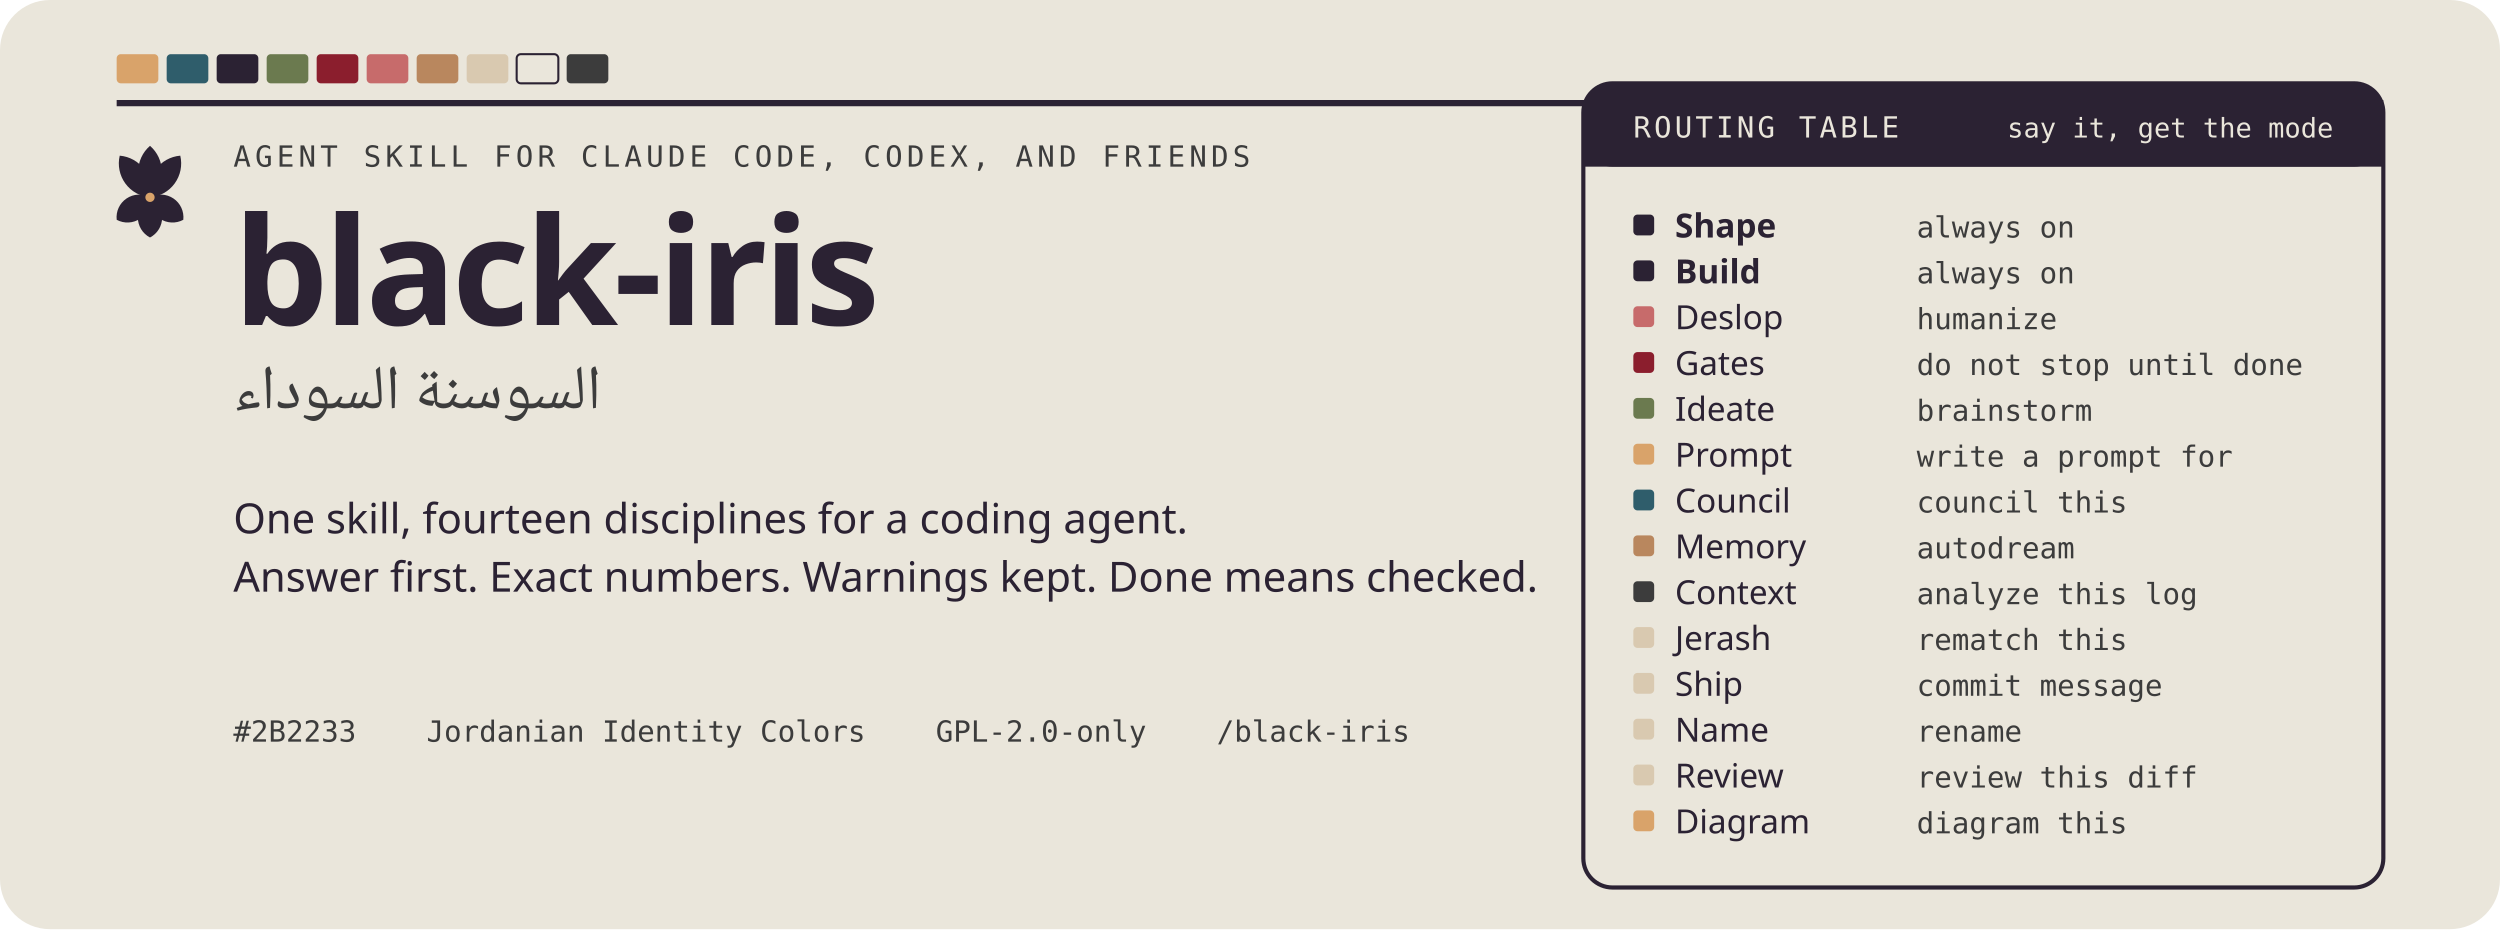
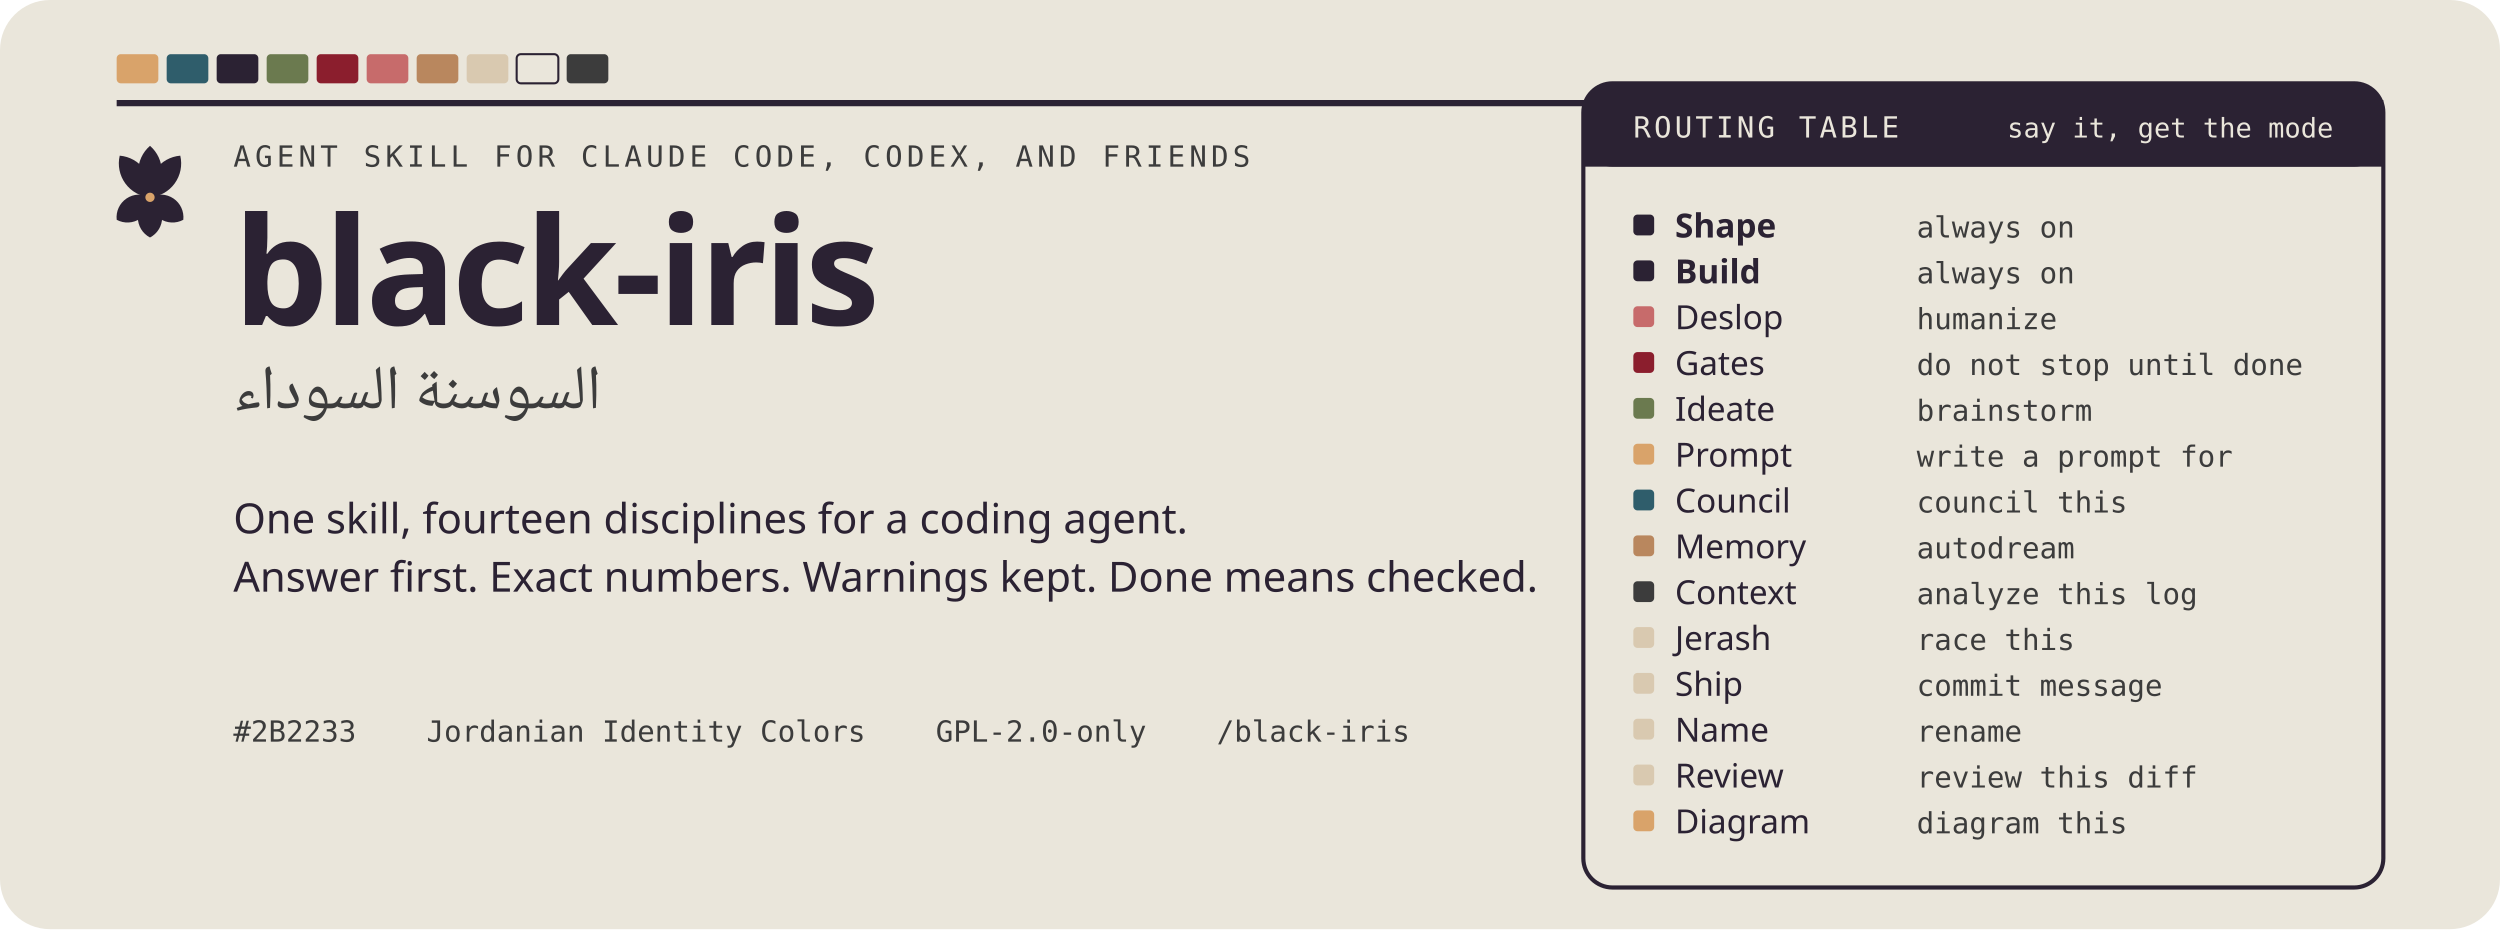
<svg xmlns="http://www.w3.org/2000/svg" width="1200" height="446" viewBox="0 0 1200 446" role="img" aria-labelledby="title desc">
  <rect width="1200" height="446" rx="24" fill="#EAE6DB" />
  <rect x="56" y="48" width="1088" height="3" fill="#2B2233" />
  <g id="identity-strip" transform="translate(56 26)">
    <rect x="0" y="0" width="20" height="14" rx="2" fill="#D9A36A" />
    <rect x="24" y="0" width="20" height="14" rx="2" fill="#2F5D6B" />
    <rect x="48" y="0" width="20" height="14" rx="2" fill="#2B2233" />
    <rect x="72" y="0" width="20" height="14" rx="2" fill="#6B7A4F" />
    <rect x="96" y="0" width="20" height="14" rx="2" fill="#8B1E2D" />
    <rect x="120" y="0" width="20" height="14" rx="2" fill="#C76B6B" />
    <rect x="144" y="0" width="20" height="14" rx="2" fill="#B9875E" />
    <rect x="168" y="0" width="20" height="14" rx="2" fill="#D9C9B0" />
    <rect x="192" y="0" width="20" height="14" rx="2" fill="#EAE6DB" stroke="#2B2233" stroke-width="1" />
    <rect x="216" y="0" width="20" height="14" rx="2" fill="#3C3C3C" />
  </g>
  <g transform="translate(72 92) scale(0.2472) translate(-128.0 -129.0)">
    <path fill="#2B2233" d="M128 140 A66 66 0 0 1 69.22 59.1 A66 66 0 0 1 128 140 Z" />
    <path fill="#2B2233" d="M128 140 A66 66 0 0 1 128.0 40.0 A66 66 0 0 1 128 140 Z" />
    <path fill="#2B2233" d="M128 140 A66 66 0 0 1 186.78 59.1 A66 66 0 0 1 128 140 Z" />
    <path fill="#2B2233" d="M128 140 A44 44 0 0 1 192.66 183.62 A44 44 0 0 1 128 140 Z" />
    <path fill="#2B2233" d="M128 140 A44 44 0 0 1 128.0 218.0 A44 44 0 0 1 128 140 Z" />
    <path fill="#2B2233" d="M128 140 A44 44 0 0 1 63.34 183.62 A44 44 0 0 1 128 140 Z" />
    <circle cx="128" cy="140" r="9" fill="#D9A36A" />
  </g>
  <g id="title-block" transform="translate(112 64)">
    <text x="0" y="16" font-family="ui-monospace, SFMono-Regular, Menlo, monospace" font-size="14" letter-spacing="2" fill="#3C3C3C">AGENT SKILL FOR CLAUDE CODE, CODEX, AND FRIENDS</text>
    <text x="0" y="92" font-family="-apple-system, BlinkMacSystemFont, 'Segoe UI', 'Noto Sans', 'Noto Naskh Arabic', sans-serif" font-size="72" font-weight="800" letter-spacing="-2" fill="#2B2233">black-iris</text>
    <text x="0" y="132" font-family="-apple-system, BlinkMacSystemFont, 'Segoe UI', 'Noto Sans', 'Noto Naskh Arabic', sans-serif" font-size="30" fill="#3C3C3C">السوسنة السوداء</text>
    <text x="0" y="192" font-family="-apple-system, BlinkMacSystemFont, 'Segoe UI', 'Noto Sans', 'Noto Naskh Arabic', sans-serif" font-size="20" fill="#2B2233">One skill, fourteen disciplines for a coding agent.</text>
    <text x="0" y="220" font-family="-apple-system, BlinkMacSystemFont, 'Segoe UI', 'Noto Sans', 'Noto Naskh Arabic', sans-serif" font-size="20" fill="#2B2233">Answer first. Exact numbers. Warnings kept. Done means checked.</text>
    <text x="0" y="292" xml:space="preserve" font-family="ui-monospace, SFMono-Regular, Menlo, monospace" font-size="14" fill="#3C3C3C">#2B2233    Jordanian Identity Colors    GPL-2.0-only    /black-iris</text>
  </g>
  <g id="project-proof" transform="translate(760 40)">
    <rect x="0" y="0" width="384" height="386" rx="14" fill="#EAE6DB" stroke="#2B2233" stroke-width="2" />
    <rect x="0" y="0" width="384" height="40" rx="14" fill="#2B2233" />
    <rect x="0" y="26" width="384" height="14" fill="#2B2233" />
    <text x="24" y="26" font-family="ui-monospace, SFMono-Regular, Menlo, monospace" font-size="14" letter-spacing="1.5" fill="#EAE6DB">ROUTING TABLE</text>
    <text x="360" y="26" text-anchor="end" font-family="ui-monospace, SFMono-Regular, Menlo, monospace" font-size="13" fill="#EAE6DB">say it, get the mode</text>
    <rect x="24" y="63" width="10" height="10" rx="2" fill="#2B2233" />
    <text x="44" y="74" font-family="-apple-system, BlinkMacSystemFont, 'Segoe UI', 'Noto Sans', 'Noto Naskh Arabic', sans-serif" font-size="16" font-weight="700" fill="#2B2233">Shape</text>
    <text x="160" y="74" font-family="ui-monospace, SFMono-Regular, Menlo, monospace" font-size="14" fill="#3C3C3C">always on</text>
    <rect x="24" y="85" width="10" height="10" rx="2" fill="#2B2233" />
    <text x="44" y="96" font-family="-apple-system, BlinkMacSystemFont, 'Segoe UI', 'Noto Sans', 'Noto Naskh Arabic', sans-serif" font-size="16" font-weight="700" fill="#2B2233">Build</text>
    <text x="160" y="96" font-family="ui-monospace, SFMono-Regular, Menlo, monospace" font-size="14" fill="#3C3C3C">always on</text>
    <rect x="24" y="107" width="10" height="10" rx="2" fill="#C76B6B" />
    <text x="44" y="118" font-family="-apple-system, BlinkMacSystemFont, 'Segoe UI', 'Noto Sans', 'Noto Naskh Arabic', sans-serif" font-size="16" font-weight="500" fill="#2B2233">Deslop</text>
    <text x="160" y="118" font-family="ui-monospace, SFMono-Regular, Menlo, monospace" font-size="14" fill="#3C3C3C">humanize</text>
    <rect x="24" y="129" width="10" height="10" rx="2" fill="#8B1E2D" />
    <text x="44" y="140" font-family="-apple-system, BlinkMacSystemFont, 'Segoe UI', 'Noto Sans', 'Noto Naskh Arabic', sans-serif" font-size="16" font-weight="500" fill="#2B2233">Gates</text>
    <text x="160" y="140" font-family="ui-monospace, SFMono-Regular, Menlo, monospace" font-size="14" fill="#3C3C3C">do not stop until done</text>
    <rect x="24" y="151" width="10" height="10" rx="2" fill="#6B7A4F" />
    <text x="44" y="162" font-family="-apple-system, BlinkMacSystemFont, 'Segoe UI', 'Noto Sans', 'Noto Naskh Arabic', sans-serif" font-size="16" font-weight="500" fill="#2B2233">Ideate</text>
    <text x="160" y="162" font-family="ui-monospace, SFMono-Regular, Menlo, monospace" font-size="14" fill="#3C3C3C">brainstorm</text>
    <rect x="24" y="173" width="10" height="10" rx="2" fill="#D9A36A" />
    <text x="44" y="184" font-family="-apple-system, BlinkMacSystemFont, 'Segoe UI', 'Noto Sans', 'Noto Naskh Arabic', sans-serif" font-size="16" font-weight="500" fill="#2B2233">Prompt</text>
    <text x="160" y="184" font-family="ui-monospace, SFMono-Regular, Menlo, monospace" font-size="14" fill="#3C3C3C">write a prompt for</text>
    <rect x="24" y="195" width="10" height="10" rx="2" fill="#2F5D6B" />
    <text x="44" y="206" font-family="-apple-system, BlinkMacSystemFont, 'Segoe UI', 'Noto Sans', 'Noto Naskh Arabic', sans-serif" font-size="16" font-weight="500" fill="#2B2233">Council</text>
    <text x="160" y="206" font-family="ui-monospace, SFMono-Regular, Menlo, monospace" font-size="14" fill="#3C3C3C">council this</text>
    <rect x="24" y="217" width="10" height="10" rx="2" fill="#B9875E" />
    <text x="44" y="228" font-family="-apple-system, BlinkMacSystemFont, 'Segoe UI', 'Noto Sans', 'Noto Naskh Arabic', sans-serif" font-size="16" font-weight="500" fill="#2B2233">Memory</text>
    <text x="160" y="228" font-family="ui-monospace, SFMono-Regular, Menlo, monospace" font-size="14" fill="#3C3C3C">autodream</text>
    <rect x="24" y="239" width="10" height="10" rx="2" fill="#3C3C3C" />
    <text x="44" y="250" font-family="-apple-system, BlinkMacSystemFont, 'Segoe UI', 'Noto Sans', 'Noto Naskh Arabic', sans-serif" font-size="16" font-weight="500" fill="#2B2233">Context</text>
    <text x="160" y="250" font-family="ui-monospace, SFMono-Regular, Menlo, monospace" font-size="14" fill="#3C3C3C">analyze this log</text>
    <rect x="24" y="261" width="10" height="10" rx="2" fill="#D9C9B0" />
    <text x="44" y="272" font-family="-apple-system, BlinkMacSystemFont, 'Segoe UI', 'Noto Sans', 'Noto Naskh Arabic', sans-serif" font-size="16" font-weight="500" fill="#2B2233">Jerash</text>
-     <text x="160" y="272" font-family="ui-monospace, SFMono-Regular, Menlo, monospace" font-size="14" fill="#3C3C3C">rematch this</text>
+     <text x="160" y="272" font-family="ui-monospace, SFMono-Regular, Menlo, monospace" font-size="14" fill="#3C3C3C">race this</text>
    <rect x="24" y="283" width="10" height="10" rx="2" fill="#D9C9B0" />
    <text x="44" y="294" font-family="-apple-system, BlinkMacSystemFont, 'Segoe UI', 'Noto Sans', 'Noto Naskh Arabic', sans-serif" font-size="16" font-weight="500" fill="#2B2233">Ship</text>
    <text x="160" y="294" font-family="ui-monospace, SFMono-Regular, Menlo, monospace" font-size="14" fill="#3C3C3C">commit message</text>
    <rect x="24" y="305" width="10" height="10" rx="2" fill="#D9C9B0" />
    <text x="44" y="316" font-family="-apple-system, BlinkMacSystemFont, 'Segoe UI', 'Noto Sans', 'Noto Naskh Arabic', sans-serif" font-size="16" font-weight="500" fill="#2B2233">Name</text>
    <text x="160" y="316" font-family="ui-monospace, SFMono-Regular, Menlo, monospace" font-size="14" fill="#3C3C3C">rename</text>
    <rect x="24" y="327" width="10" height="10" rx="2" fill="#D9C9B0" />
    <text x="44" y="338" font-family="-apple-system, BlinkMacSystemFont, 'Segoe UI', 'Noto Sans', 'Noto Naskh Arabic', sans-serif" font-size="16" font-weight="500" fill="#2B2233">Review</text>
    <text x="160" y="338" font-family="ui-monospace, SFMono-Regular, Menlo, monospace" font-size="14" fill="#3C3C3C">review this diff</text>
    <rect x="24" y="349" width="10" height="10" rx="2" fill="#D9A36A" />
    <text x="44" y="360" font-family="-apple-system, BlinkMacSystemFont, 'Segoe UI', 'Noto Sans', 'Noto Naskh Arabic', sans-serif" font-size="16" font-weight="500" fill="#2B2233">Diagram</text>
    <text x="160" y="360" font-family="ui-monospace, SFMono-Regular, Menlo, monospace" font-size="14" fill="#3C3C3C">diagram this</text>
  </g>
</svg>
